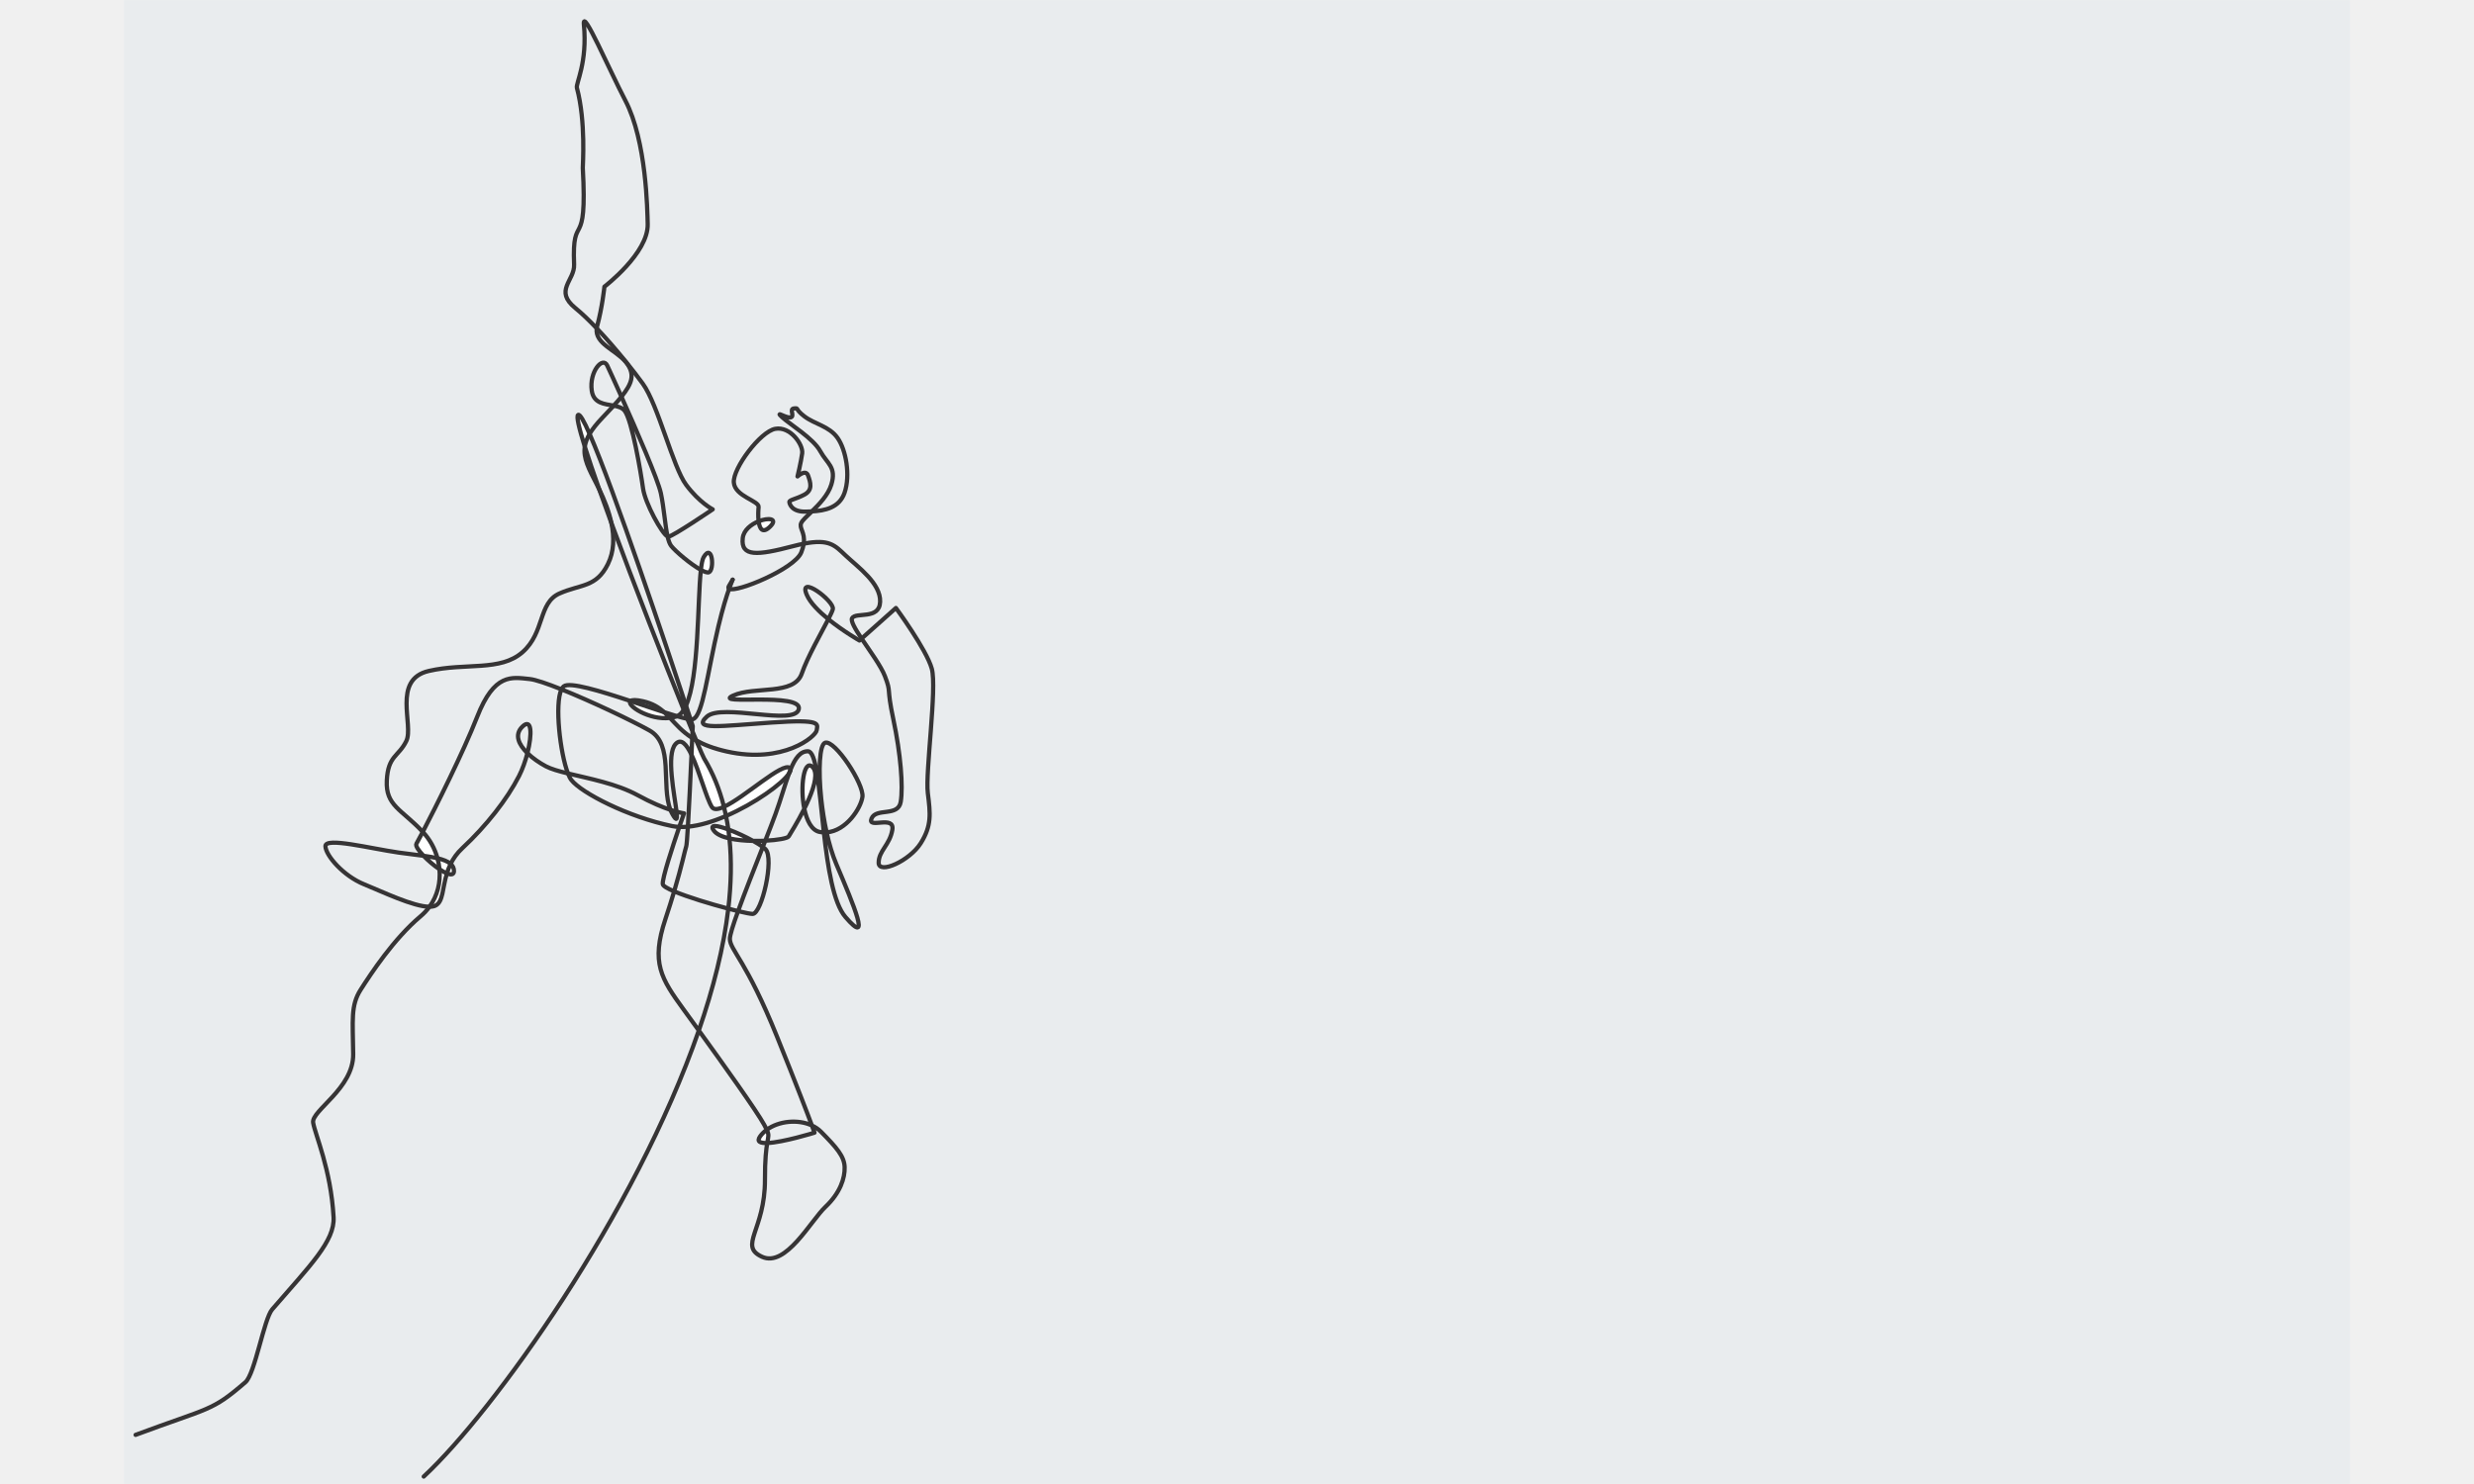
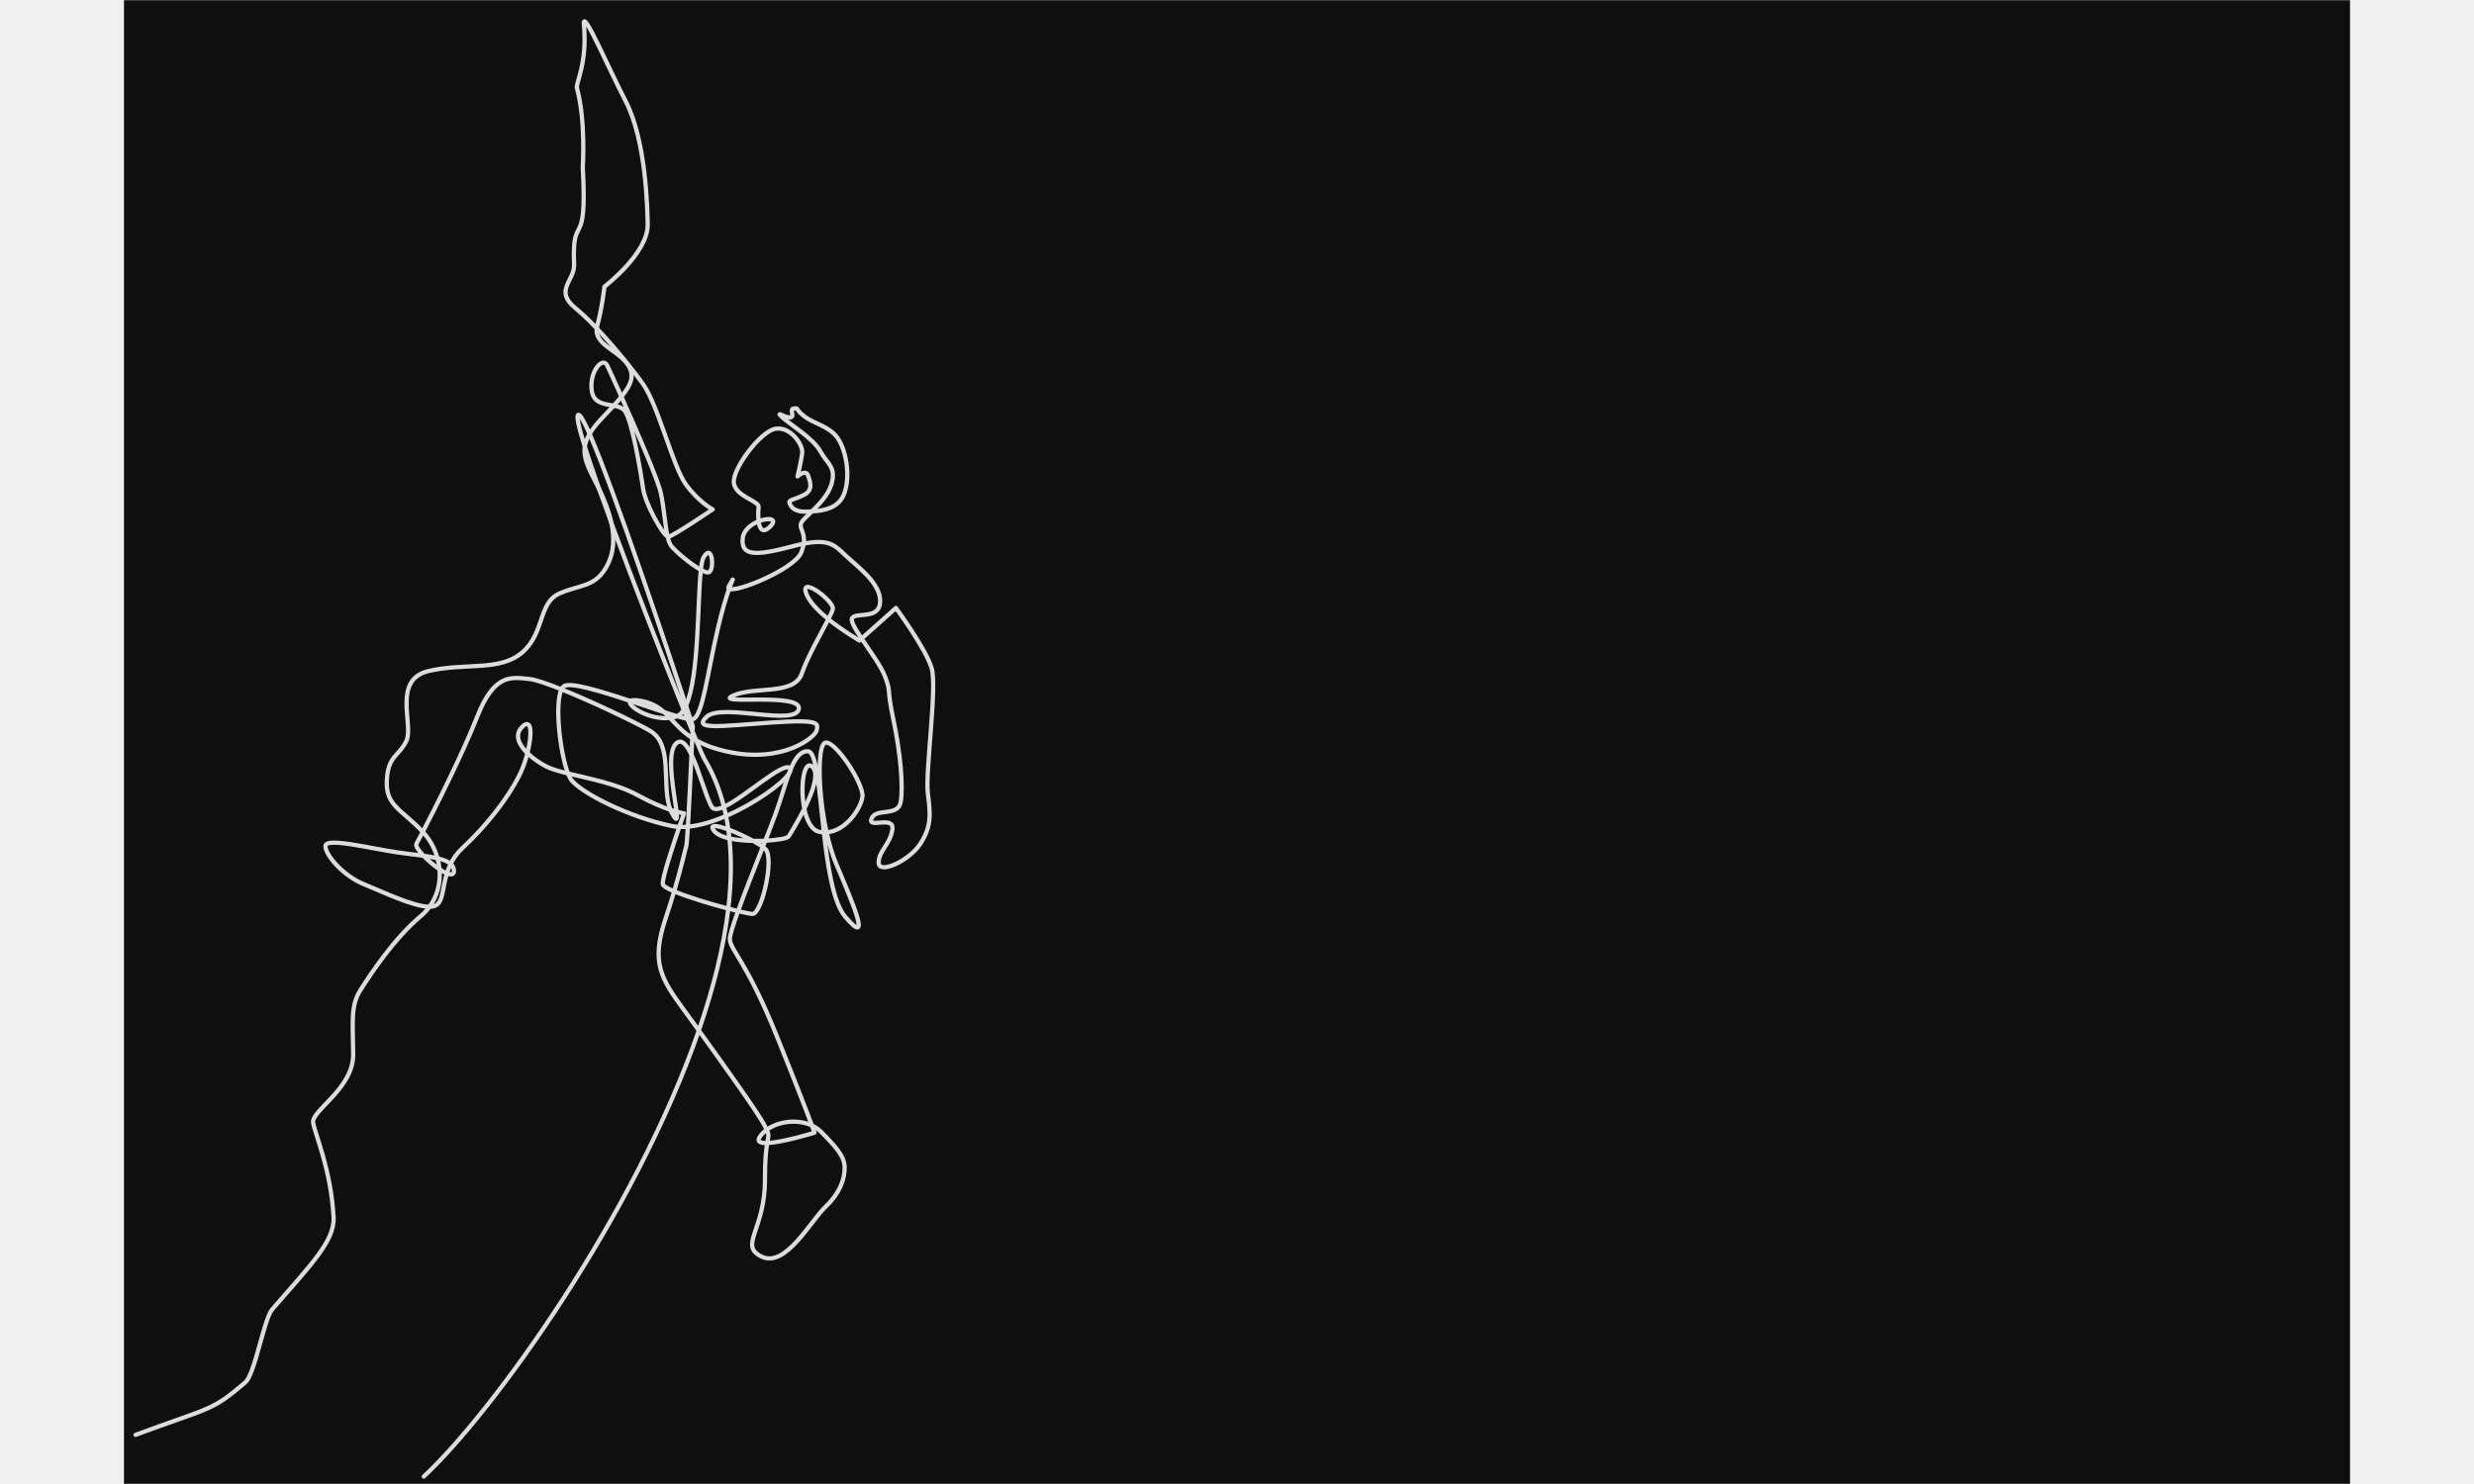
<svg xmlns="http://www.w3.org/2000/svg" id="Layer_2" data-name="Layer 2" width="10" height="6" viewBox="0 0 3150.5 2100.5">
  <defs>
    <style>
      .cls-1 {
-         fill: #e9ecee;
+         fill: #0f0f0f;
      }

      .cls-1, .cls-2 {
        stroke-width: 0px;
      }

      .cls-2 {
-         fill: #fff;
+         fill: #0f0f0f;
      }

      .cls-3 {
        fill: none;
        stroke: #363435;
        stroke-linecap: round;
        stroke-linejoin: round;
        stroke-width: 6px;
+         stroke: #dcdcdc
      }
    </style>
  </defs>
  <g id="Layer_2-2" data-name="Layer 2">
    <g>
      <g>
        <path class="cls-1" d="m861.57,820.49c-.16.2-1.69,3.22-5.03,8.53-1.38,2.19-1.26,3.61.05,4.37-3.7,10.46-9.14,27.69-15.19,53.09-15.61,65.58-21.97,126.81-36,131.46-.76.25-1.93.3-3.46.17-1.6-4.85-3.75-11.41-6.39-19.38,18.67-40.8,16.16-147.6,21.06-192.09,4.99,2.75,9.07,4.19,11.23,3.43,8.33-2.95,5.2-42.48-7.27-21.47-1.75,2.95-3,9.29-3.96,18.04-14.29-7.83-36.08-26.27-42.02-33.99-2.17-2.81-3.78-7.44-5.1-13.26.42.21.8.3,1.12.27,6.52-.56,62.74-38.68,62.74-38.68,0,0-18.8-9.53-37.56-34.71-18.83-25.27-39.66-113.42-61.48-143.34-6.35-8.7-14.42-19.23-23.44-30.39-12.74-15.77-27.36-32.83-41.65-47.85.15-1.13.38-2.29.71-3.49,7.11-26.01,10.19-55.42,10.19-55.42,0,0,62.36-47.56,61.24-88.71-.53-19.2-1.65-117.41-31.65-174.79-22.66-43.36-61.11-133.01-58.65-107.67,5.25,54.07-11.59,83.38-9.88,89.74,12.92,48.07,8.17,110.2,8.34,113.3,6.75,122.86-15.56,58.3-12.31,136.77.96,22.89-29.04,36.61,1.91,61.75,9.27,7.53,19.6,17.48,30.1,28.52-2.86,21.89,27.11,30.61,41.44,48.02.91,1.11,1.76,2.26,2.53,3.44,9.43,14.45,6.39,26.29-8.98,45.37-10.13-22.61-18.15-40.03-20.18-44.28-6.3-13.16-25.6,8.72-21.83,35.66,2.55,18.25,18.04,18.82,31.06,21.29-4.66,5.14-9.97,10.76-15.92,16.98-8.19,8.57-14.13,16.08-18.19,23-7.94-18.03-13.69-28.22-16.17-26.95-2.88,1.47,1.03,18.36,9.39,45.03-2.44,16.26,5.52,31.26,16.81,53.14,1.19,2.3,2.35,4.61,3.48,6.93,5.33,15.04,11.15,31.14,17.31,47.9,4.34,20.5,3.82,40.49-4.92,58.18-16.52,33.47-38.54,28.31-68.62,41.67-30.16,13.38-20.54,55.22-52.17,83.01-31.67,27.82-80.3,14.59-132.6,26.61-52.55,12.07-20.86,76.84-31.9,99.25-11.03,22.4-25.86,20.32-27.58,55.99-1.72,35.6,20.72,40.37,50.9,72.51.01.01.02.02.02.03-4.65,8.93-7.89,14.92-9,16.73-1.71,2.78,2.91,9.63,10.05,17.1-10.91-1.51-23-2.8-35.19-4.54-39.94-5.72-104.02-22.27-103.62-9.01.39,13.25,25.49,42.1,54.6,53.87,25.25,10.2,70.09,31.91,92.64,31.8,3.37-.02,6.23-.52,8.46-1.61,11.05-5.42,9.63-24.37,16.17-45.6,5.85,2.39,9.92,1.99,10.01-3.18.08-4.2-1.62-7.55-4.72-10.25,3.74-7.58,8.98-15.16,16.59-22.25,33.83-31.52,63.36-69.14,80.2-102.16,4.94-9.69,9.03-21.3,11.86-32.39,7.54,7.34,17.22,13.92,26.14,18.66,7.2,3.83,18.21,6.95,31.24,10.13,1.54,3.99,3.15,7.16,4.78,9.24,14.22,18.23,80.03,52.24,142.37,65.19,3.3.68,6.77,1.1,10.37,1.26-9.18,26.87-24.45,73.2-23.35,81.03.36,2.55,6.58,6.15,16.11,10.17-3.45,11.59-7.55,24.71-12.43,39.36-20.6,61.75-6.07,84.09,26.03,128.2,5.99,8.23,13.29,18.29,21.29,29.34,34.59,47.83,82.16,114.4,92.51,133.45,1.57,2.9,2.77,5.17,3.66,7.06-3.65,2.66-6.83,5.77-9.38,9.3-5.42,7.51,0,9.84,10.03,9.49-1.44,8.47-3.34,22.93-3.24,52.01.22,71.34-37.96,93.51-4.12,109.03,33.7,15.46,68.83-50.96,89.77-70.73,20.92-19.76,27.56-40.72,27.1-56.12-.45-15.42-11.52-27.95-33.32-50.01-3.71-3.75-8.13-6.74-13.01-9-5.91-15.96-19.96-52.86-49.33-125.74-43.27-107.33-66.18-122.23-66.74-138.12-.18-5.02,4.54-19.99,11.62-39.55,10.14,2.43,17.72,3.93,20.53,3.96,12.86.16,31.18-78.68,18.2-91.72-.93-.94-2.19-1.99-3.72-3.11,1.17-2.98,2.33-5.92,3.45-8.79,17.55-.86,31.65-3.42,33.18-6.09,1.76-3.09,12.52-19.96,22.09-39.13,3.43,16.63,10.38,30.68,21.84,32.82,1.96.37,3.89.58,5.8.64,5.57,49.14,13.36,99.76,30.49,119.68,37.16,43.21,12.22-15.65-12.88-74.9-5.58-13.17-10.14-28.66-13.71-44.86,27.83-1.95,48.48-34.17,50.71-50.23,2.48-17.9-39.06-81.22-52.85-76.6-7.82,2.62-9.8,38.22-5.46,79.44l-1.37.15c-1.58-14.39-3.17-27.51-5.01-38.27-3.03-17.64-6.74-28.96-12.2-29.19-11.01-.46-18.31,9.83-24.83,25.75-.03-.86-.35-1.56-.95-2.11-9.99-9.08-64.14,41.65-93.3,54.93-6.18-24.63-15.43-47.6-28.13-68.51-1.08-1.76-5.05-10.9-11.12-25.51,10.84,6.09,24.69,11.57,43.36,15.74,79.89,17.84,126.11-21.36,127.11-30.09,1.01-8.73,8.61-15.97-63.58-10.95-72.72,5.04-113.13,11.23-91.89-8.3,21.23-19.52,124.79,13.68,130.18-10.66,5.4-24.36-123.65-5.24-93-19.13,30.58-13.86,86.25.29,97.17-31.15,8.25-23.76,27.46-57.25,37.62-77.03,20.87,16.98,44.01,30.18,44.01,30.18l3.06-2.73c11.81,17.69,27.67,39.22,33.05,53.37,9.49,24.93,1.61,12.78,11.92,61.24,10.26,48.25,13.98,94.84,10.38,116.51-3.59,21.66-34.82,7.95-41.28,23.56-6.46,15.59,33.01-5.65,29.43,15.99-3.59,21.62-19.4,29.7-19.35,46.67.05,16.94,43.78-2.69,59.51-27.69,15.73-24.99,13.66-41.73,10.02-71.08-3.64-29.41,13.17-148.73,5.63-175.93-7.56-27.26-50.76-85.94-50.76-85.94l-48.55,43.3c-9.07-13.57-15.75-24.89-13.47-28.88,5.24-9.18,38.7,2.93,39.68-23.22.98-26.2-31.79-49.43-48.78-65.42-15.11-14.22-22.92-23.93-59.32-16.79,2.33-16.18-7-21.85-3.55-29.36,1.71-3.74,7.85-9.33,15.04-16.32,17.98-1,38.79-4.88,46.23-26.34,8.65-24.96,1.98-60.85-9.81-77.61-11.83-16.8-32.7-19.59-47.1-30.68-14.43-11.12-6.92-11.71-14.43-11.12-7.52.59,1.42,11.03-4.88,12.64-6.31,1.6-23.09-10.46-11.97-.18,11.1,10.27,43.93,29.88,53.79,47.94,9.84,18.01,23.33,22.43,15.73,47.35-4.5,14.74-17.13,27.85-27.56,38-2.92.17-5.77.25-8.47.33-19.37.54-22.92-10.2-23.35-13.48-.42-3.27,9.2-4.09,21.32-10.62,12.11-6.54,8.58-17.3,5.17-26.97-3.4-9.68-14.96,1.24-14.96,1.24,0,0,4.94-20.34,6.6-32.67,1.66-12.35-16.89-38.65-38.09-34.74-21.26,3.91-60.19,56.07-58.65,75.96,1.55,19.88,36.08,25.85,35.08,34.79-.42,3.76-.94,12.61.03,20.16-10.45,4.16-21.21,12.37-22.48,23.8-2.97,26.76,20.63,24.69,70.84,11.48,5.68-1.49,10.81-2.68,15.47-3.6-.52,3.59-1.61,7.69-3.54,12.45-9.41,23.22-91.87,57.35-102.03,51.39,3.1-8.76,4.98-12.79,4.98-12.9ZM3150.25.25v2100H.25V.25h3150Z" />
        <path class="cls-1" d="m1143.36,946.5c7.54,27.2-9.27,146.52-5.63,175.93,3.64,29.35,5.71,46.09-10.02,71.08-15.73,25-59.46,44.63-59.51,27.69-.05-16.97,15.76-25.05,19.35-46.67,3.58-21.64-35.89-.4-29.43-15.99,6.46-15.61,37.69-1.9,41.28-23.56,3.6-21.67-.12-68.26-10.38-116.51-10.31-48.46-2.43-36.31-11.92-61.24-5.38-14.15-21.24-35.68-33.05-53.37l48.55-43.3s43.2,58.68,50.76,85.94Z" />
        <path class="cls-1" d="m1021.48,786.34c16.99,15.99,49.76,39.22,48.78,65.42-.98,26.15-34.44,14.04-39.68,23.22-2.28,3.99,4.4,15.31,13.47,28.88l-3.06,2.73s-23.14-13.2-44.01-30.18c3.29-6.43,5.63-11.41,6.33-14.15,2.86-11.17-49.42-50.2-36.99-20.65,4.84,11.5,17.29,23.93,30.66,34.8-10.16,19.78-29.37,53.27-37.62,77.03-10.92,31.44-66.59,17.29-97.17,31.15-30.65,13.89,98.4-5.23,93,19.13-5.39,24.34-108.95-8.86-130.18,10.66-21.24,19.53,19.17,13.34,91.89,8.3,72.19-5.02,64.59,2.22,63.58,10.95-1,8.73-47.22,47.93-127.11,30.09-18.67-4.17-32.52-9.65-43.36-15.74-1.6-3.85-3.35-8.09-5.22-12.67.2-4.79.32-7.53.32-7.53,0,0-1.12-3.42-3.17-9.67,1.53.13,2.7.08,3.46-.17,14.03-4.65,20.39-65.88,36-131.46,6.05-25.4,11.49-42.63,15.19-53.09,10.16,5.96,92.62-28.17,102.03-51.39,1.93-4.76,3.02-8.86,3.54-12.45,36.4-7.14,44.21,2.57,59.32,16.79Z" />
        <path class="cls-1" d="m992.38,1051.3c13.79-4.62,55.33,58.7,52.85,76.6-2.23,16.06-22.88,48.28-50.71,50.23-3.44-15.63-5.97-31.9-7.6-47.39-4.34-41.22-2.36-76.82,5.46-79.44Z" />
        <path class="cls-1" d="m1008.23,1222.99c25.1,59.25,50.04,118.11,12.88,74.9-17.13-19.92-24.92-70.54-30.49-119.68,1.32.04,2.62,0,3.9-.08,3.57,16.2,8.13,31.69,13.71,44.86Z" />
        <path class="cls-1" d="m1010.07,619.92c11.79,16.76,18.46,52.65,9.81,77.61-7.44,21.46-28.25,25.34-46.23,26.34,10.43-10.15,23.06-23.26,27.56-38,7.6-24.92-5.89-29.34-15.73-47.35-9.86-18.06-42.69-37.67-53.79-47.94-11.12-10.28,5.66,1.78,11.97.18,6.3-1.61-2.64-12.05,4.88-12.64,7.51-.59,0,0,14.43,11.12,14.4,11.09,35.27,13.88,47.1,30.68Z" />
        <path class="cls-1" d="m1020.03,1652.05c.46,15.4-6.18,36.36-27.1,56.12-20.94,19.77-56.07,86.19-89.77,70.73-33.84-15.52,4.34-37.69,4.12-109.03-.1-29.08,1.8-43.54,3.24-52.01,22.17-.77,66.88-14.63,66.88-14.63,0,0-1.01-2.92-3.7-10.19,4.88,2.26,9.3,5.25,13.01,9,21.8,22.06,32.87,34.59,33.32,50.01Z" />
        <path class="cls-1" d="m966.32,841.61c-12.43-29.55,39.85,9.48,36.99,20.65-.7,2.74-3.04,7.72-6.33,14.15-13.37-10.87-25.82-23.3-30.66-34.8Z" />
        <path class="cls-2" d="m994.52,1178.13c-1.28.09-2.58.12-3.9.08-1.84-16.33-3.45-32.5-5.07-47.32l1.37-.15c1.63,15.49,4.16,31.76,7.6,47.39Z" />
        <path class="cls-1" d="m985.55,1130.89c1.62,14.82,3.23,30.99,5.07,47.32-1.91-.06-3.84-.27-5.8-.64-11.46-2.14-18.41-16.19-21.84-32.82,9.27-18.57,17.43-39.3,15.19-51.73l2.37-.4c1.84,10.76,3.43,23.88,5.01,38.27Z" />
        <path class="cls-1" d="m980.54,1092.62l-2.37.4c-.56-3.1-1.77-5.69-3.76-7.6-11.91-11.39-17.78,28.42-11.43,59.33-9.57,19.17-20.33,36.04-22.09,39.13-1.53,2.67-15.63,5.23-33.18,6.09,5.82-14.81,10.94-28.03,14.53-37.88,7.53-20.65,13.08-41.11,19.05-57.16,1.52-2.3,2.29-4.25,2.22-5.75,6.52-15.92,13.82-26.21,24.83-25.75,5.46.23,9.17,11.55,12.2,29.19Z" />
        <path class="cls-2" d="m978.17,1093.02c2.24,12.43-5.92,33.16-15.19,51.73-6.35-30.91-.48-70.72,11.43-59.33,1.99,1.91,3.2,4.5,3.76,7.6Z" />
        <path class="cls-1" d="m973.7,1593.04c2.69,7.27,3.7,10.19,3.7,10.19,0,0-44.71,13.86-66.88,14.63,1.67-9.82,2.72-11.59-.65-18.79,17.01-12.43,44.12-15.17,63.83-6.03Z" />
        <path class="cls-1" d="m968.32,673.13c3.41,9.67,6.94,20.43-5.17,26.97-12.12,6.53-21.74,7.35-21.32,10.62.43,3.28,3.98,14.02,23.35,13.48,2.7-.08,5.55-.16,8.47-.33-7.19,6.99-13.33,12.58-15.04,16.32-3.45,7.51,5.88,13.18,3.55,29.36-4.66.92-9.79,2.11-15.47,3.6-50.21,13.21-73.81,15.28-70.84-11.48,1.27-11.43,12.03-19.64,22.48-23.8,1.33,10.41,5.48,18.37,16.58,7.17,10.97-11.07-2.52-12.79-16.58-7.17-.97-7.55-.45-16.4-.03-20.16,1-8.94-33.53-14.91-35.08-34.79-1.54-19.89,37.39-72.05,58.65-75.96,21.2-3.91,39.75,22.39,38.09,34.74-1.66,12.33-6.6,32.67-6.6,32.67,0,0,11.56-10.92,14.96-1.24Z" />
        <path class="cls-1" d="m924.37,1467.3c29.37,72.88,43.42,109.78,49.33,125.74-19.71-9.14-46.82-6.4-63.83,6.03-.89-1.89-2.09-4.16-3.66-7.06-10.35-19.05-57.92-85.62-92.51-133.45,20.52-59.32,35.27-117.62,41.71-172.43,4.95,1.3,9.62,2.48,13.84,3.5-7.08,19.56-11.8,34.53-11.62,39.55.56,15.89,23.47,30.79,66.74,138.12Z" />
        <path class="cls-2" d="m943.51,1089.18c.07,1.5-.7,3.45-2.22,5.75.73-1.99,1.47-3.91,2.22-5.75Z" />
        <path class="cls-2" d="m942.56,1087.07c.6.55.92,1.25.95,2.11-.75,1.84-1.49,3.76-2.22,5.75-9.52,14.39-48.14,42.44-89.1,60.03-.88-4.37-1.86-8.69-2.93-12.96,29.16-13.28,83.31-64.01,93.3-54.93Z" />
        <path class="cls-1" d="m941.29,1094.93c-5.97,16.05-11.52,36.51-19.05,57.16-3.59,9.85-8.71,23.07-14.53,37.88-5.49.27-11.31.38-17.18.27-10.65-5.87-23.93-12.05-35.06-16.18-.91-6.47-2-12.83-3.28-19.1,40.96-17.59,79.58-45.64,89.1-60.03Z" />
        <path class="cls-2" d="m898.33,737.87c14.06-5.62,27.55-3.9,16.58,7.17-11.1,11.2-15.25,3.24-16.58-7.17Z" />
        <path class="cls-2" d="m909.87,1599.07c3.37,7.2,2.32,8.97.65,18.79-10.03.35-15.45-1.98-10.03-9.49,2.55-3.53,5.73-6.64,9.38-9.3Z" />
        <path class="cls-1" d="m907.98,1201.87c12.98,13.04-5.34,91.88-18.2,91.72-2.81-.03-10.39-1.53-20.53-3.96,9.49-26.33,23.24-60.96,35.01-90.87,1.53,1.12,2.79,2.17,3.72,3.11Z" />
        <path class="cls-2" d="m907.71,1189.97c-1.12,2.87-2.28,5.81-3.45,8.79-3.44-2.54-8.23-5.49-13.73-8.52,5.87.11,11.69,0,17.18-.27Z" />
        <path class="cls-1" d="m890.53,1190.24c5.5,3.03,10.29,5.98,13.73,8.52-11.77,29.91-25.52,64.54-35.01,90.87-4.22-1.02-8.89-2.2-13.84-3.5,4.09-34.75,4.84-68.09,1.6-99.41,9.95,2.26,21.85,3.31,33.52,3.52Z" />
        <path class="cls-2" d="m890.53,1190.24c-11.67-.21-23.57-1.26-33.52-3.52-.43-4.26-.95-8.48-1.54-12.66,11.13,4.13,24.41,10.31,35.06,16.18Z" />
        <path class="cls-2" d="m856.54,829.02c3.34-5.31,4.87-8.33,5.03-8.53,0,.11-1.88,4.14-4.98,12.9-1.31-.76-1.43-2.18-.05-4.37Z" />
        <path class="cls-1" d="m857.01,1186.72c3.24,31.32,2.49,64.66-1.6,99.41-25.08-6.59-57.49-16.4-76.6-24.47,11.08-37.34,15.34-58.72,17.11-63.85.56-1.62,1.39-12.34,2.32-27.68,16.86-1.53,35.64-7.3,53.95-15.17,1.28,6.27,2.37,12.63,3.28,19.1-15.99-5.95-27.53-7.68-20.37,1.79,3.85,5.1,11.9,8.6,21.91,10.87Z" />
        <path class="cls-2" d="m855.47,1174.06c.59,4.18,1.11,8.4,1.54,12.66-10.01-2.27-18.06-5.77-21.91-10.87-7.16-9.47,4.38-7.74,20.37-1.79Z" />
        <path class="cls-1" d="m849.26,1142c1.07,4.27,2.05,8.59,2.93,12.96-18.31,7.87-37.09,13.64-53.95,15.17,1.67-27.7,3.69-70.46,5.1-101.89,11.17,23.31,21.19,61.88,28.79,73.95,2.72,4.33,8.94,3.55,17.13-.19Z" />
        <path class="cls-2" d="m849.26,1142c-8.19,3.74-14.41,4.52-17.13.19-7.6-12.07-17.62-50.64-28.79-73.95.4-9.02.76-17.11,1.04-23.64,1.79,1.15,3.66,2.27,5.63,3.38,6.07,14.61,10.04,23.75,11.12,25.51,12.7,20.91,21.95,43.88,28.13,68.51Z" />
        <path class="cls-2" d="m820.57,788.6c12.47-21.01,15.6,18.52,7.27,21.47-2.16.76-6.24-.68-11.23-3.43.96-8.75,2.21-15.09,3.96-18.04Z" />
        <path class="cls-1" d="m778.81,1261.66c19.11,8.07,51.52,17.88,76.6,24.47-6.44,54.81-21.19,113.11-41.71,172.43-8-11.05-15.3-21.11-21.29-29.34-32.1-44.11-46.63-66.45-26.03-128.2,4.88-14.65,8.98-27.77,12.43-39.36Z" />
        <path class="cls-1" d="m795.79,686.27c18.76,25.18,37.56,34.71,37.56,34.71,0,0-56.22,38.12-62.74,38.68-.32.03-.7-.06-1.12-.27-3.59-15.81-5.04-40.41-9.49-61.23-4.14-19.33-34.59-89.33-55.79-136.64,15.37-19.08,18.41-30.92,8.98-45.37-.77-1.18-1.62-2.33-2.53-3.44l.21-.17c9.02,11.16,17.09,21.69,23.44,30.39,21.82,29.92,42.65,118.07,61.48,143.34Z" />
        <path class="cls-1" d="m816.61,806.64c-4.9,44.49-2.39,151.29-21.06,192.09-26.63-80.63-101.99-306.37-136.4-384.56,4.06-6.92,10-14.43,18.19-23,5.95-6.22,11.26-11.84,15.92-16.98,6.16,1.17,11.77,2.76,15.2,6.85,10.64,12.7,23.26,88.12,26.31,110.27,2.9,21,26.76,64.31,34.72,68.08,1.32,5.82,2.93,10.45,5.1,13.26,5.94,7.72,27.73,26.16,42.02,33.99Z" />
        <path class="cls-2" d="m804.79,1035.31c1.87,4.58,3.62,8.82,5.22,12.67-1.97-1.11-3.84-2.23-5.63-3.38.16-3.61.3-6.74.41-9.29Z" />
        <path class="cls-2" d="m805.11,1027.78s-.12,2.74-.32,7.53c-2.26-5.48-4.69-11.45-7.3-17.86,1.71.33,3.2.56,4.45.66,2.05,6.25,3.17,9.67,3.17,9.67Z" />
        <path class="cls-1" d="m804.79,1035.31c-.11,2.55-.25,5.68-.41,9.29-14.3-9.17-22.92-19.37-31.5-28.45,2.91-.35,5.78-.96,8.59-1.85.49-.16.98-.34,1.45-.56,5.78,1.68,10.73,2.96,14.57,3.71,2.61,6.41,5.04,12.38,7.3,17.86Z" />
        <path class="cls-1" d="m804.38,1044.6c-.28,6.53-.64,14.62-1.04,23.64-7.15-14.9-14.76-23.57-22.51-15.16-13.68,14.85-1.41,72.26,1.35,95.84-2.45-.67-5.33-1.52-8.62-2.6-13.59-34.95,5.2-92.9-29.8-112.46-25.35-14.17-82.32-41.28-124.4-58.13.9-1.85,1.95-3.29,3.15-4.26,8.35-6.69,51.89,6.65,94.52,20.77-6.67,5.67,26.29,27.55,55.85,23.91,8.58,9.08,17.2,19.28,31.5,28.45Z" />
        <path class="cls-1" d="m803.34,1068.24c-1.41,31.43-3.43,74.19-5.1,101.89-4.2.39-8.27.51-12.19.33,3.89-11.39,6.69-19.28,6.69-19.28,0,0-3.6-.38-10.56-2.26-2.76-23.58-15.03-80.99-1.35-95.84,7.75-8.41,15.36.26,22.51,15.16Z" />
        <path class="cls-2" d="m801.94,1018.11c-1.25-.1-2.74-.33-4.45-.66-1.65-4.07-3.37-8.32-5.14-12.73,1.13-1.79,2.2-3.79,3.2-5.99,2.64,7.97,4.79,14.53,6.39,19.38Z" />
        <path class="cls-1" d="m798.24,1170.13c-.93,15.34-1.76,26.06-2.32,27.68-1.77,5.13-6.03,26.51-17.11,63.85-9.53-4.02-15.75-7.62-16.11-10.17-1.1-7.83,14.17-54.16,23.35-81.03,3.92.18,7.99.06,12.19-.33Z" />
        <path class="cls-2" d="m792.35,1004.72c1.77,4.41,3.49,8.66,5.14,12.73-3.84-.75-8.79-2.03-14.57-3.71,3.57-1.58,6.69-4.68,9.43-9.02Z" />
        <path class="cls-1" d="m795.55,998.73c-1,2.2-2.07,4.2-3.2,5.99-27.66-68.53-69.76-175.83-102.38-264.5-3.36-15.94-9.66-32.19-17.31-47.9-8.11-22.93-15.07-43.41-20.29-60.07.85-5.75,3.01-11.65,6.78-18.08,34.41,78.19,109.77,303.93,136.4,384.56Z" />
        <path class="cls-1" d="m689.97,740.22c32.62,88.67,74.72,195.97,102.38,264.5-2.74,4.34-5.86,7.44-9.43,9.02-5.41-1.58-11.55-3.5-18.2-5.65-7.66-6.86-16.54-12.46-30-15.5-10.19-2.3-15.7-2.05-17.69-.35-42.63-14.12-86.17-27.46-94.52-20.77-1.2.97-2.25,2.41-3.15,4.26-20.13-8.06-36.85-13.78-45.08-14.61-25.51-2.58-49.92-8.61-74.32,53.69-19.37,49.45-58.79,128.06-76.86,162.66,0,0-.01-.02-.02-.03-30.18-32.14-52.62-36.91-50.9-72.51,1.72-35.67,16.55-33.59,27.58-55.99,11.04-22.41-20.65-87.18,31.9-99.25,52.3-12.02,100.93,1.21,132.6-26.61,31.63-27.79,22.01-69.63,52.17-83.01,30.08-13.36,52.1-8.2,68.62-41.67,8.74-17.69,9.26-37.68,4.92-58.18Z" />
        <path class="cls-1" d="m792.74,1151.18s-2.8,7.89-6.69,19.28c-3.6-.16-7.07-.58-10.37-1.26-62.34-12.95-128.15-46.96-142.37-65.19-1.63-2.08-3.24-5.25-4.78-9.24,29.32,7.14,68.91,14.52,98.53,30.71,19.84,10.86,35.47,17.18,46.5,20.84.89,2.28,1.92,4.47,3.11,6.54,6.04,10.52,6.76,6.8,5.51-3.94,6.96,1.88,10.56,2.26,10.56,2.26Z" />
        <path class="cls-2" d="m782.92,1013.74c-.47.22-.96.4-1.45.56-2.81.89-5.68,1.5-8.59,1.85-2.67-2.81-5.33-5.52-8.16-8.06,6.65,2.15,12.79,4.07,18.2,5.65Z" />
        <path class="cls-2" d="m782.18,1148.92c1.25,10.74.53,14.46-5.51,3.94-1.19-2.07-2.22-4.26-3.11-6.54,3.29,1.08,6.17,1.93,8.62,2.6Z" />
        <path class="cls-2" d="m772.88,1016.15c-29.56,3.64-62.52-18.24-55.85-23.91,16.77,5.56,33.4,11.23,47.69,15.85,2.83,2.54,5.49,5.25,8.16,8.06Z" />
        <path class="cls-1" d="m743.76,1033.86c35,19.56,16.21,77.51,29.8,112.46-11.03-3.66-26.66-9.98-46.5-20.84-29.62-16.19-69.21-23.57-98.53-30.71-11.05-28.39-19.13-98.59-9.17-119.04,42.08,16.85,99.05,43.96,124.4,58.13Z" />
        <path class="cls-1" d="m760,698.16c4.45,20.82,5.9,45.42,9.49,61.23-7.96-3.77-31.82-47.08-34.72-68.08-3.05-22.15-15.67-97.57-26.31-110.27-3.43-4.09-9.04-5.68-15.2-6.85,4.17-4.58,7.82-8.77,10.95-12.67,21.2,47.31,51.65,117.31,55.79,136.64Z" />
        <path class="cls-1" d="m741.36,317.07c1.12,41.15-61.24,88.71-61.24,88.71,0,0-3.08,29.41-10.19,55.42-.33,1.2-.56,2.36-.71,3.49-10.5-11.04-20.83-20.99-30.1-28.52-30.95-25.14-.95-38.86-1.91-61.75-3.25-78.47,19.06-13.91,12.31-136.77-.17-3.1,4.58-65.23-8.34-113.3-1.71-6.36,15.13-35.67,9.88-89.74-2.46-25.34,35.99,64.31,58.65,107.67,30,57.38,31.12,155.59,31.65,174.79Z" />
        <path class="cls-1" d="m734.72,992.59c13.46,3.04,22.34,8.64,30,15.5-14.29-4.62-30.92-10.29-47.69-15.85,1.99-1.7,7.5-1.95,17.69.35Z" />
        <path class="cls-2" d="m710.87,512.54l-.21.17c-14.33-17.41-44.3-26.13-41.44-48.02,14.29,15.02,28.91,32.08,41.65,47.85Z" />
        <path class="cls-1" d="m704.21,561.52c-3.13,3.9-6.78,8.09-10.95,12.67-13.02-2.47-28.51-3.04-31.06-21.29-3.77-26.94,15.53-48.82,21.83-35.66,2.03,4.25,10.05,21.67,20.18,44.28Z" />
        <path class="cls-2" d="m689.97,740.22c-6.16-16.76-11.98-32.86-17.31-47.9,7.65,15.71,13.95,31.96,17.31,47.9Z" />
        <path class="cls-2" d="m652.37,632.25c5.22,16.66,12.18,37.14,20.29,60.07-1.13-2.32-2.29-4.63-3.48-6.93-11.29-21.88-19.25-36.88-16.81-53.14Z" />
        <path class="cls-2" d="m659.15,614.17c-3.77,6.43-5.93,12.33-6.78,18.08-8.36-26.67-12.27-43.56-9.39-45.03,2.48-1.27,8.23,8.92,16.17,26.95Z" />
        <path class="cls-1" d="m619.36,975.73c-9.96,20.45-1.88,90.65,9.17,119.04-13.03-3.18-24.04-6.3-31.24-10.13-8.92-4.74-18.6-11.32-26.14-18.66,6.83-26.73,6.36-50.51-7.09-37.49-11.81,11.43-5.22,25.49,7.09,37.49-2.83,11.09-6.92,22.7-11.86,32.39-16.84,33.02-46.37,70.64-80.2,102.16-7.61,7.09-12.85,14.67-16.59,22.25-4.07-3.58-10.55-6.07-18.63-7.99-3.8-13.86-10.93-26.85-20.77-37.32,18.07-34.6,57.49-113.21,76.86-162.66,24.4-62.3,48.81-56.27,74.32-53.69,8.23.83,24.95,6.55,45.08,14.61Z" />
        <path class="cls-1" d="m564.06,1028.49c13.45-13.02,13.92,10.76,7.09,37.49-12.31-12-18.9-26.06-7.09-37.49Z" />
        <path class="cls-2" d="m462.5,1222.78c3.1,2.7,4.8,6.05,4.72,10.25-.09,5.17-4.16,5.57-10.01,3.18,1.36-4.41,3.06-8.92,5.29-13.43Z" />
        <path class="cls-2" d="m462.5,1222.78c-2.23,4.51-3.93,9.02-5.29,13.43-3.11-1.27-6.73-3.32-10.52-5.87-.47-5.24-1.42-10.46-2.82-15.55,8.08,1.92,14.56,4.41,18.63,7.99Z" />
        <path class="cls-2" d="m457.21,1236.21c-6.54,21.23-5.12,40.18-16.17,45.6-2.23,1.09-5.09,1.59-8.46,1.61,11.52-15.78,15.78-34.65,14.11-53.08,3.79,2.55,7.41,4.6,10.52,5.87Z" />
        <path class="cls-1" d="m446.69,1230.34c1.67,18.43-2.59,37.3-14.11,53.08-22.55.11-67.39-21.6-92.64-31.8-29.11-11.77-54.21-40.62-54.6-53.87-.4-13.26,63.68,3.29,103.62,9.01,12.19,1.74,24.28,3.03,35.19,4.54,6.4,6.69,14.84,13.88,22.54,19.04Z" />
        <path class="cls-2" d="m443.87,1214.79c1.4,5.09,2.35,10.31,2.82,15.55-7.7-5.16-16.14-12.35-22.54-19.04,7.2,1,13.88,2.1,19.72,3.49Z" />
        <path class="cls-2" d="m443.87,1214.79c-5.84-1.39-12.52-2.49-19.72-3.49-7.14-7.47-11.76-14.32-10.05-17.1,1.11-1.81,4.35-7.8,9-16.73,9.84,10.47,16.97,23.46,20.77,37.32Z" />
      </g>
      <g>
        <path class="cls-3" d="m571.15,1065.98c7.54,7.34,17.22,13.92,26.14,18.66,7.2,3.83,18.21,6.95,31.24,10.13,29.32,7.14,68.91,14.52,98.53,30.71,19.84,10.86,35.47,17.18,46.5,20.84,3.29,1.08,6.17,1.93,8.62,2.6,6.96,1.88,10.56,2.26,10.56,2.26,0,0-2.8,7.89-6.69,19.28-9.18,26.87-24.45,73.2-23.35,81.03.36,2.55,6.58,6.15,16.11,10.17,19.11,8.07,51.52,17.88,76.6,24.47,4.95,1.3,9.62,2.48,13.84,3.5,10.14,2.43,17.72,3.93,20.53,3.96,12.86.16,31.18-78.68,18.2-91.72-.93-.94-2.19-1.99-3.72-3.11-3.44-2.54-8.23-5.49-13.73-8.52-10.65-5.87-23.93-12.05-35.06-16.18-15.99-5.95-27.53-7.68-20.37,1.79,3.85,5.1,11.9,8.6,21.91,10.87,9.95,2.26,21.85,3.31,33.52,3.52,5.87.11,11.69,0,17.18-.27,17.55-.86,31.65-3.42,33.18-6.09,1.76-3.09,12.52-19.96,22.09-39.13,9.27-18.57,17.43-39.3,15.19-51.73-.56-3.1-1.77-5.69-3.76-7.6-11.91-11.39-17.78,28.42-11.43,59.33,3.43,16.63,10.38,30.68,21.84,32.82,1.96.37,3.89.58,5.8.64,1.32.04,2.62,0,3.9-.08,27.83-1.95,48.48-34.17,50.71-50.23,2.48-17.9-39.06-81.22-52.85-76.6-7.82,2.62-9.8,38.22-5.46,79.44,1.63,15.49,4.16,31.76,7.6,47.39,3.57,16.2,8.13,31.69,13.71,44.86,25.1,59.25,50.04,118.11,12.88,74.9-17.13-19.92-24.92-70.54-30.49-119.68-1.84-16.33-3.45-32.5-5.07-47.32-1.58-14.39-3.17-27.51-5.01-38.27-3.03-17.64-6.74-28.96-12.2-29.19-11.01-.46-18.31,9.83-24.83,25.75-.75,1.84-1.49,3.76-2.22,5.75-5.97,16.05-11.52,36.51-19.05,57.16-3.59,9.85-8.71,23.07-14.53,37.88-1.12,2.87-2.28,5.81-3.45,8.79-11.77,29.91-25.52,64.54-35.01,90.87-7.08,19.56-11.8,34.53-11.62,39.55.56,15.89,23.47,30.79,66.74,138.12,29.37,72.88,43.42,109.78,49.33,125.74,2.69,7.27,3.7,10.19,3.7,10.19,0,0-44.71,13.86-66.88,14.63-10.03.35-15.45-1.98-10.03-9.49,2.55-3.53,5.73-6.64,9.38-9.3,17.01-12.43,44.12-15.17,63.83-6.03,4.88,2.26,9.3,5.25,13.01,9,21.8,22.06,32.87,34.59,33.32,50.01.46,15.4-6.18,36.36-27.1,56.12-20.94,19.77-56.07,86.19-89.77,70.73-33.84-15.52,4.34-37.69,4.12-109.03-.1-29.08,1.8-43.54,3.24-52.01,1.67-9.82,2.72-11.59-.65-18.79-.89-1.89-2.09-4.16-3.66-7.06-10.35-19.05-57.92-85.62-92.51-133.45-8-11.05-15.3-21.11-21.29-29.34-32.1-44.11-46.63-66.45-26.03-128.2,4.88-14.65,8.98-27.77,12.43-39.36,11.08-37.34,15.34-58.72,17.11-63.85.56-1.62,1.39-12.34,2.32-27.68,1.67-27.7,3.69-70.46,5.1-101.89.4-9.02.76-17.11,1.04-23.64.16-3.61.3-6.74.41-9.29.2-4.79.32-7.53.32-7.53,0,0-1.12-3.42-3.17-9.67-1.6-4.85-3.75-11.41-6.39-19.38-26.63-80.63-101.99-306.37-136.4-384.56-7.94-18.03-13.69-28.22-16.17-26.95-2.88,1.47,1.03,18.36,9.39,45.03,5.22,16.66,12.18,37.14,20.29,60.07,5.33,15.04,11.15,31.14,17.31,47.9,32.62,88.67,74.72,195.97,102.38,264.5,1.77,4.41,3.49,8.66,5.14,12.73,2.61,6.41,5.04,12.38,7.3,17.86,1.87,4.58,3.62,8.82,5.22,12.67,6.07,14.61,10.04,23.75,11.12,25.51,12.7,20.91,21.95,43.88,28.13,68.51,1.07,4.27,2.05,8.59,2.93,12.96,1.28,6.27,2.37,12.63,3.28,19.1.59,4.18,1.11,8.4,1.54,12.66,3.24,31.32,2.49,64.66-1.6,99.41-6.44,54.81-21.19,113.11-41.71,172.43-90.01,260.26-291.06,540.2-389.25,631.39" />
        <path class="cls-3" d="m571.15,1065.98c6.83-26.73,6.36-50.51-7.09-37.49-11.81,11.43-5.22,25.49,7.09,37.49Z" />
        <path class="cls-3" d="m861.57,820.49c0,.11-1.88,4.14-4.98,12.9-3.7,10.46-9.14,27.69-15.19,53.09-15.61,65.58-21.97,126.81-36,131.46-.76.25-1.93.3-3.46.17-1.25-.1-2.74-.33-4.45-.66-3.84-.75-8.79-2.03-14.57-3.71-5.41-1.58-11.55-3.5-18.2-5.65-14.29-4.62-30.92-10.29-47.69-15.85-42.63-14.12-86.17-27.46-94.52-20.77-1.2.97-2.25,2.41-3.15,4.26-9.96,20.45-1.88,90.65,9.17,119.04,1.54,3.99,3.15,7.16,4.78,9.24,14.22,18.23,80.03,52.24,142.37,65.19,3.3.68,6.77,1.1,10.37,1.26,3.92.18,7.99.06,12.19-.33,16.86-1.53,35.64-7.3,53.95-15.17,40.96-17.59,79.58-45.64,89.1-60.03,1.52-2.3,2.29-4.25,2.22-5.75-.03-.86-.35-1.56-.95-2.11-9.99-9.08-64.14,41.65-93.3,54.93-8.19,3.74-14.41,4.52-17.13.19-7.6-12.07-17.62-50.64-28.79-73.95-7.15-14.9-14.76-23.57-22.51-15.16-13.68,14.85-1.41,72.26,1.35,95.84,1.25,10.74.53,14.46-5.51,3.94-1.19-2.07-2.22-4.26-3.11-6.54-13.59-34.95,5.2-92.9-29.8-112.46-25.35-14.17-82.32-41.28-124.4-58.13-20.13-8.06-36.85-13.78-45.08-14.61-25.51-2.58-49.92-8.61-74.32,53.69-19.37,49.45-58.79,128.06-76.86,162.66-4.65,8.93-7.89,14.92-9,16.73-1.71,2.78,2.91,9.63,10.05,17.1,6.4,6.69,14.84,13.88,22.54,19.04,3.79,2.55,7.41,4.6,10.52,5.87,5.85,2.39,9.92,1.99,10.01-3.18.08-4.2-1.62-7.55-4.72-10.25-4.07-3.58-10.55-6.07-18.63-7.99-5.84-1.39-12.52-2.49-19.72-3.49-10.91-1.51-23-2.8-35.19-4.54-39.94-5.72-104.02-22.27-103.62-9.01.39,13.25,25.49,42.1,54.6,53.87,25.25,10.2,70.09,31.91,92.64,31.8,3.37-.02,6.23-.52,8.46-1.61,11.05-5.42,9.63-24.37,16.17-45.6,1.36-4.41,3.06-8.92,5.29-13.43,3.74-7.58,8.98-15.16,16.59-22.25,33.83-31.52,63.36-69.14,80.2-102.16,4.94-9.69,9.03-21.3,11.86-32.39" />
        <path class="cls-3" d="m973.65,723.87c-7.19,6.99-13.33,12.58-15.04,16.32-3.45,7.51,5.88,13.18,3.55,29.36-.52,3.59-1.61,7.69-3.54,12.45-9.41,23.22-91.87,57.35-102.03,51.39-1.31-.76-1.43-2.18-.05-4.37,3.34-5.31,4.87-8.33,5.03-8.53,0,0,0,0,0,0" />
        <path class="cls-3" d="m973.65,723.87c17.98-1,38.79-4.88,46.23-26.34,8.65-24.96,1.98-60.85-9.81-77.61-11.83-16.8-32.7-19.59-47.1-30.68-14.43-11.12-6.92-11.71-14.43-11.12-7.52.59,1.42,11.03-4.88,12.64-6.31,1.6-23.09-10.46-11.97-.18,11.1,10.27,43.93,29.88,53.79,47.94,9.84,18.01,23.33,22.43,15.73,47.35-4.5,14.74-17.13,27.85-27.56,38Z" />
        <path class="cls-3" d="m898.33,737.87c-.97-7.55-.45-16.4-.03-20.16,1-8.94-33.53-14.91-35.08-34.79-1.54-19.89,37.39-72.05,58.65-75.96,21.2-3.91,39.75,22.39,38.09,34.74-1.66,12.33-6.6,32.67-6.6,32.67,0,0,11.56-10.92,14.96-1.24,3.41,9.67,6.94,20.43-5.17,26.97-12.12,6.53-21.74,7.35-21.32,10.62.43,3.28,3.98,14.02,23.35,13.48,2.7-.08,5.55-.16,8.47-.33" />
        <path class="cls-3" d="m898.33,737.87c14.06-5.62,27.55-3.9,16.58,7.17-11.1,11.2-15.25,3.24-16.58-7.17Z" />
        <path class="cls-3" d="m1044.05,903.86c-9.07-13.57-15.75-24.89-13.47-28.88,5.24-9.18,38.7,2.93,39.68-23.22.98-26.2-31.79-49.43-48.78-65.42-15.11-14.22-22.92-23.93-59.32-16.79-4.66.92-9.79,2.11-15.47,3.6-50.21,13.21-73.81,15.28-70.84-11.48,1.27-11.43,12.03-19.64,22.48-23.8" />
        <path class="cls-3" d="m1044.05,903.86l48.55-43.3s43.2,58.68,50.76,85.94c7.54,27.2-9.27,146.52-5.63,175.93,3.64,29.35,5.71,46.09-10.02,71.08-15.73,25-59.46,44.63-59.51,27.69-.05-16.97,15.76-25.05,19.35-46.67,3.58-21.64-35.89-.4-29.43-15.99,6.46-15.61,37.69-1.9,41.28-23.56,3.6-21.67-.12-68.26-10.38-116.51-10.31-48.46-2.43-36.31-11.92-61.24-5.38-14.15-21.24-35.68-33.05-53.37Z" />
        <path class="cls-3" d="m996.98,876.41c20.87,16.98,44.01,30.18,44.01,30.18l3.06-2.73" />
        <path class="cls-3" d="m996.98,876.41c3.29-6.43,5.63-11.41,6.33-14.15,2.86-11.17-49.42-50.2-36.99-20.65,4.84,11.5,17.29,23.93,30.66,34.8Z" />
        <path class="cls-3" d="m816.61,806.64c-4.9,44.49-2.39,151.29-21.06,192.09-1,2.2-2.07,4.2-3.2,5.99-2.74,4.34-5.86,7.44-9.43,9.02-.47.22-.96.4-1.45.56-2.81.89-5.68,1.5-8.59,1.85-29.56,3.64-62.52-18.24-55.85-23.91,1.99-1.7,7.5-1.95,17.69.35,13.46,3.04,22.34,8.64,30,15.5,2.83,2.54,5.49,5.25,8.16,8.06,8.58,9.08,17.2,19.28,31.5,28.45,1.79,1.15,3.66,2.27,5.63,3.38,10.84,6.09,24.69,11.57,43.36,15.74,79.89,17.84,126.11-21.36,127.11-30.09,1.01-8.73,8.61-15.97-63.58-10.95-72.72,5.04-113.13,11.23-91.89-8.3,21.23-19.52,124.79,13.68,130.18-10.66,5.4-24.36-123.65-5.24-93-19.13,30.58-13.86,86.25.29,97.17-31.15,8.25-23.76,27.46-57.25,37.62-77.03" />
        <path class="cls-3" d="m816.61,806.64c4.99,2.75,9.07,4.19,11.23,3.43,8.33-2.95,5.2-42.48-7.27-21.47-1.75,2.95-3,9.29-3.96,18.04Z" />
        <path class="cls-3" d="m669.22,464.69c14.29,15.02,28.91,32.08,41.65,47.85,9.02,11.16,17.09,21.69,23.44,30.39,21.82,29.92,42.65,118.07,61.48,143.34,18.76,25.18,37.56,34.71,37.56,34.71,0,0-56.22,38.12-62.74,38.68-.32.03-.7-.06-1.12-.27-7.96-3.77-31.82-47.08-34.72-68.08-3.05-22.15-15.67-97.57-26.31-110.27-3.43-4.09-9.04-5.68-15.2-6.85-13.02-2.47-28.51-3.04-31.06-21.29-3.77-26.94,15.53-48.82,21.83-35.66,2.03,4.25,10.05,21.67,20.18,44.28,21.2,47.31,51.65,117.31,55.79,136.64,4.45,20.82,5.9,45.42,9.49,61.23,1.32,5.82,2.93,10.45,5.1,13.26,5.94,7.72,27.73,26.16,42.02,33.99" />
        <path class="cls-3" d="m669.22,464.69c.15-1.13.38-2.29.71-3.49,7.11-26.01,10.19-55.42,10.19-55.42,0,0,62.36-47.56,61.24-88.71-.53-19.2-1.65-117.41-31.65-174.79-22.66-43.36-61.11-133.01-58.65-107.67,5.25,54.07-11.59,83.38-9.88,89.74,12.92,48.07,8.17,110.2,8.34,113.3,6.75,122.86-15.56,58.3-12.31,136.77.96,22.89-29.04,36.61,1.91,61.75,9.27,7.53,19.6,17.48,30.1,28.52Z" />
        <path class="cls-3" d="m16.72,2030.95c105.87-39.44,106.94-32.68,155.36-74.49,13.52-11.68,26.21-89.57,37.92-103.11,53.67-62.07,88.76-96.72,86.86-130.56-3.82-68.02-26.18-116.85-28.92-133.77-2.76-16.94,57.18-48.41,56.67-96.79-.52-48.52-3.78-69.02,10.7-91.58s46.45-71.51,84.6-103.67c4.93-4.16,9.15-8.71,12.67-13.56,11.52-15.78,15.78-34.65,14.11-53.08-.47-5.24-1.42-10.46-2.82-15.55-3.8-13.86-10.93-26.85-20.77-37.32,0,0-.01-.02-.02-.03-30.18-32.14-52.62-36.91-50.9-72.51,1.72-35.67,16.55-33.59,27.58-55.99,11.04-22.41-20.65-87.18,31.9-99.25,52.3-12.02,100.93,1.21,132.6-26.61,31.63-27.79,22.01-69.63,52.17-83.01,30.08-13.36,52.1-8.2,68.62-41.67,8.74-17.69,9.26-37.68,4.92-58.18-3.36-15.94-9.66-32.19-17.31-47.9-1.13-2.32-2.29-4.63-3.48-6.93-11.29-21.88-19.25-36.88-16.81-53.14.85-5.75,3.01-11.65,6.78-18.08,4.06-6.92,10-14.43,18.19-23,5.95-6.22,11.26-11.84,15.92-16.98,4.17-4.58,7.82-8.77,10.95-12.67,15.37-19.08,18.41-30.92,8.98-45.37-.77-1.18-1.62-2.33-2.53-3.44-14.33-17.41-44.3-26.13-41.44-48.02" />
      </g>
    </g>
  </g>
</svg>
